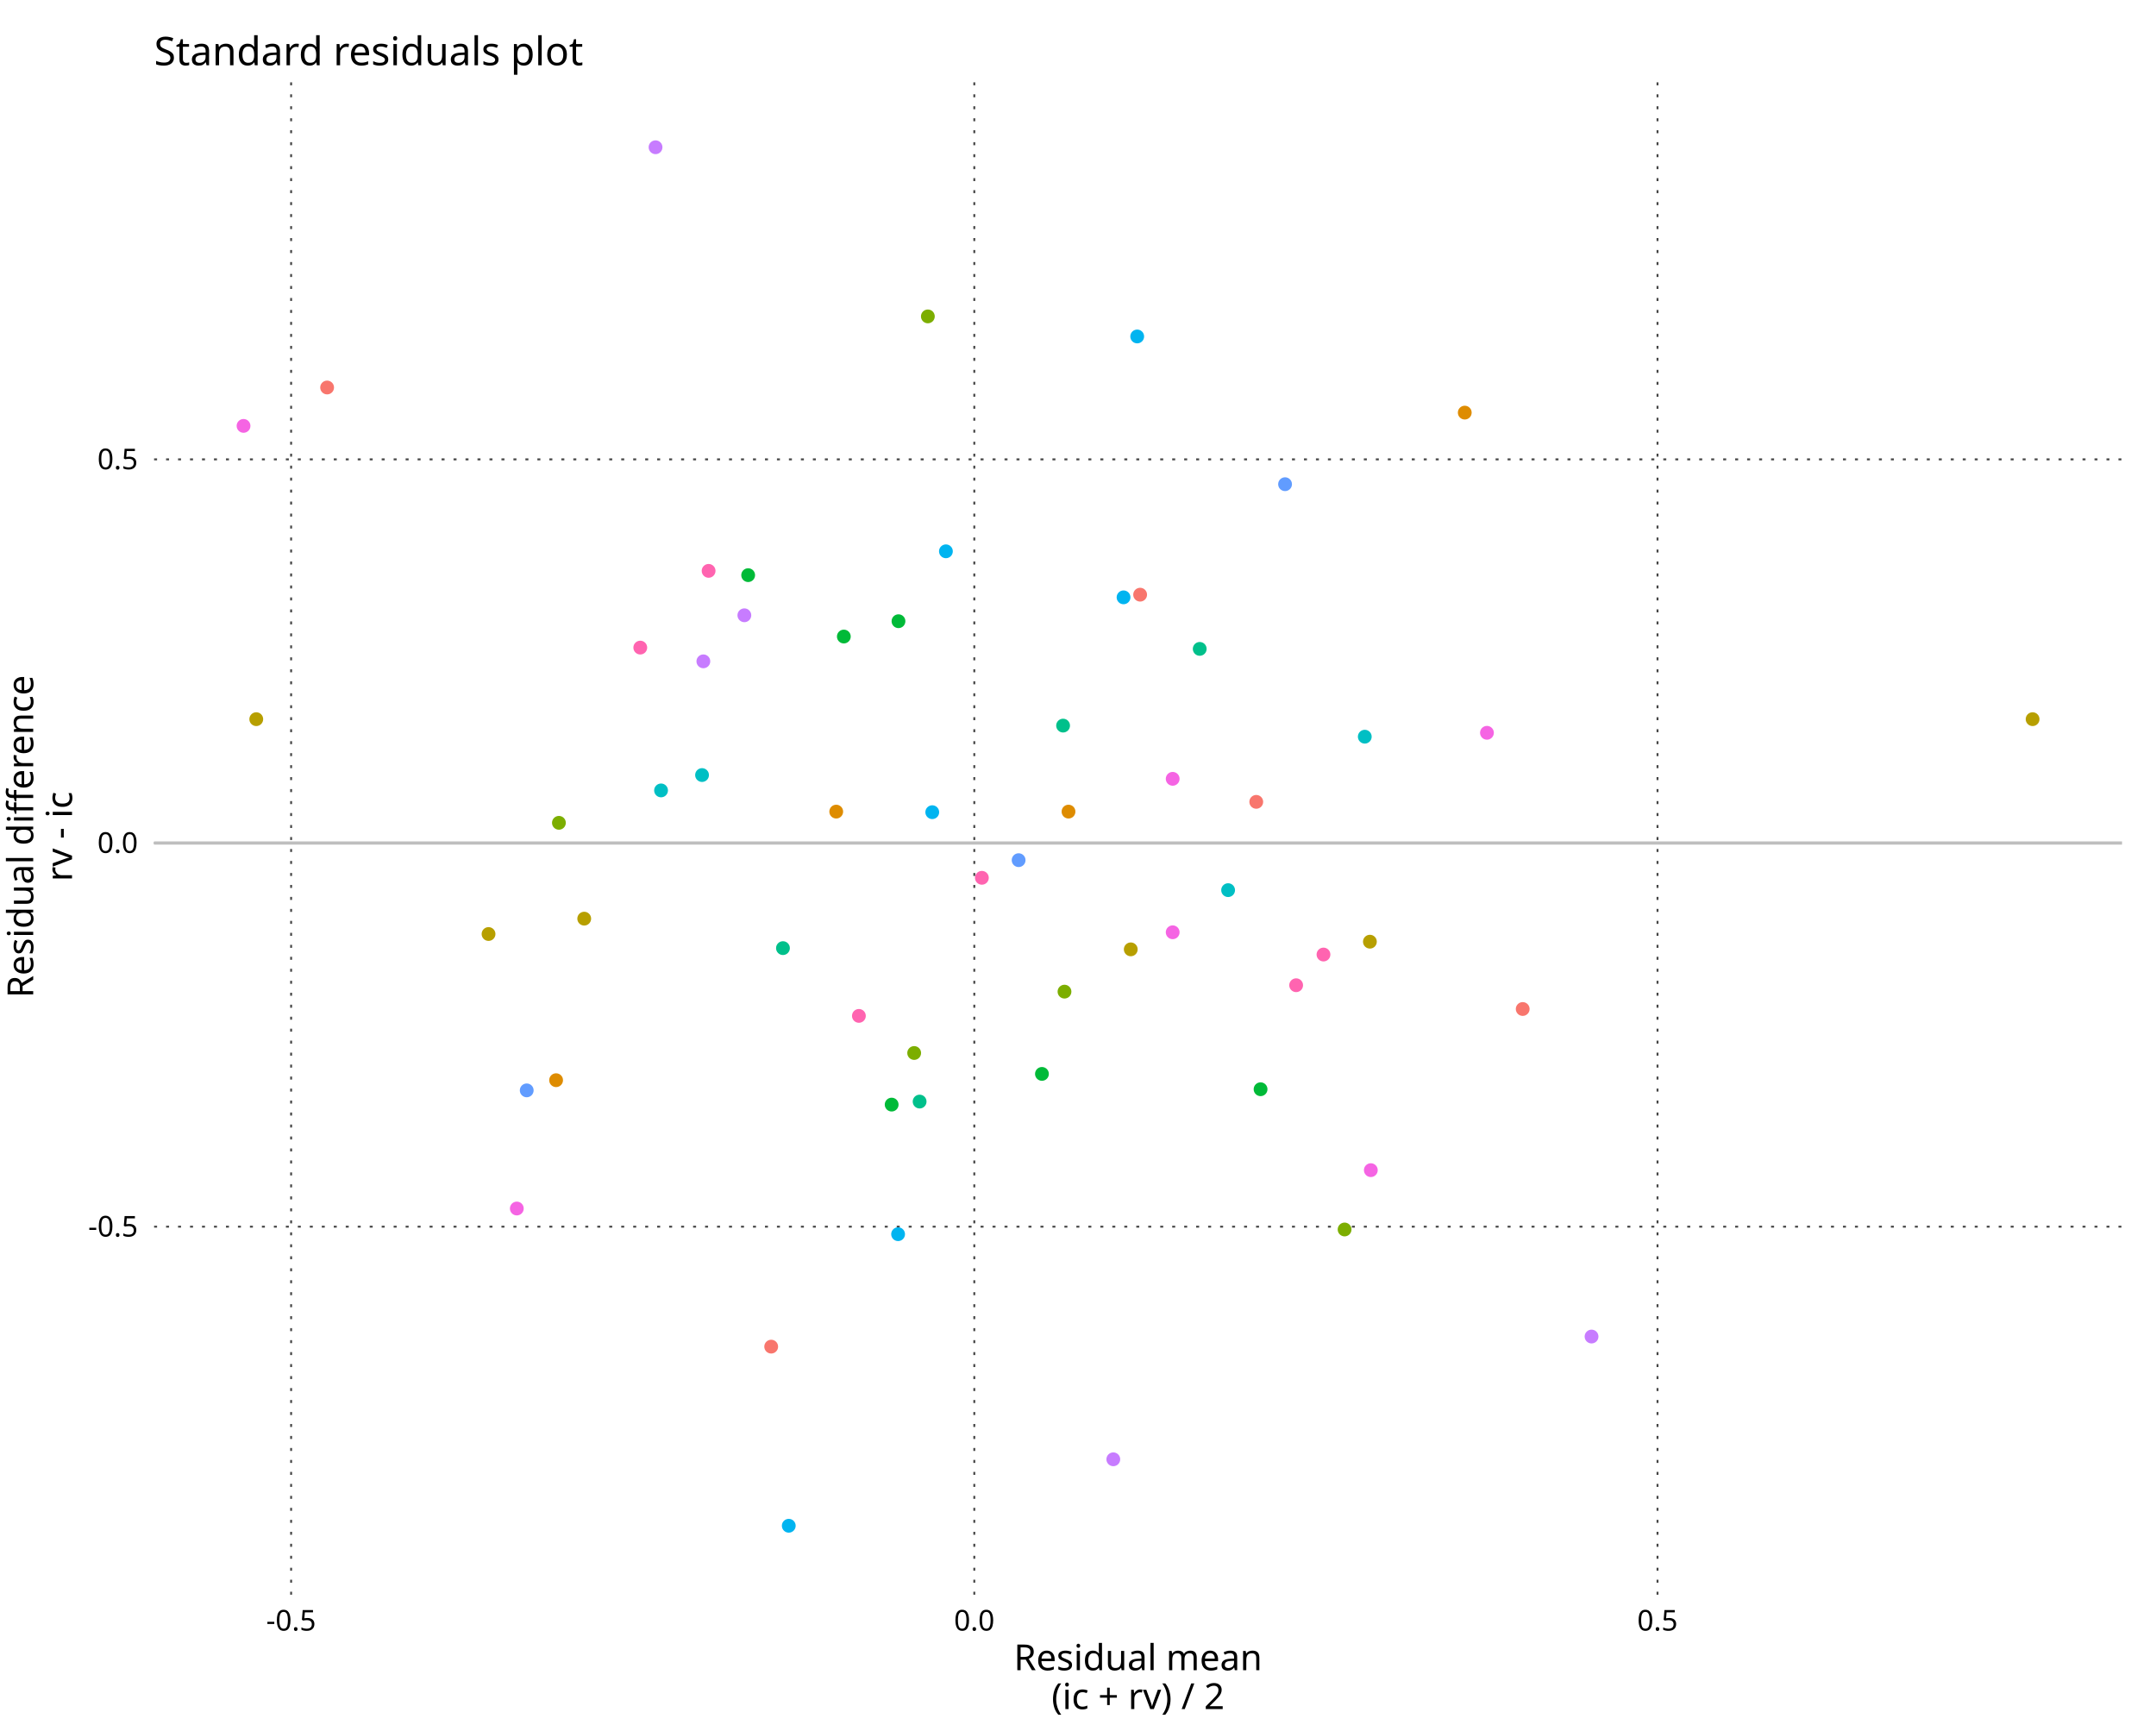
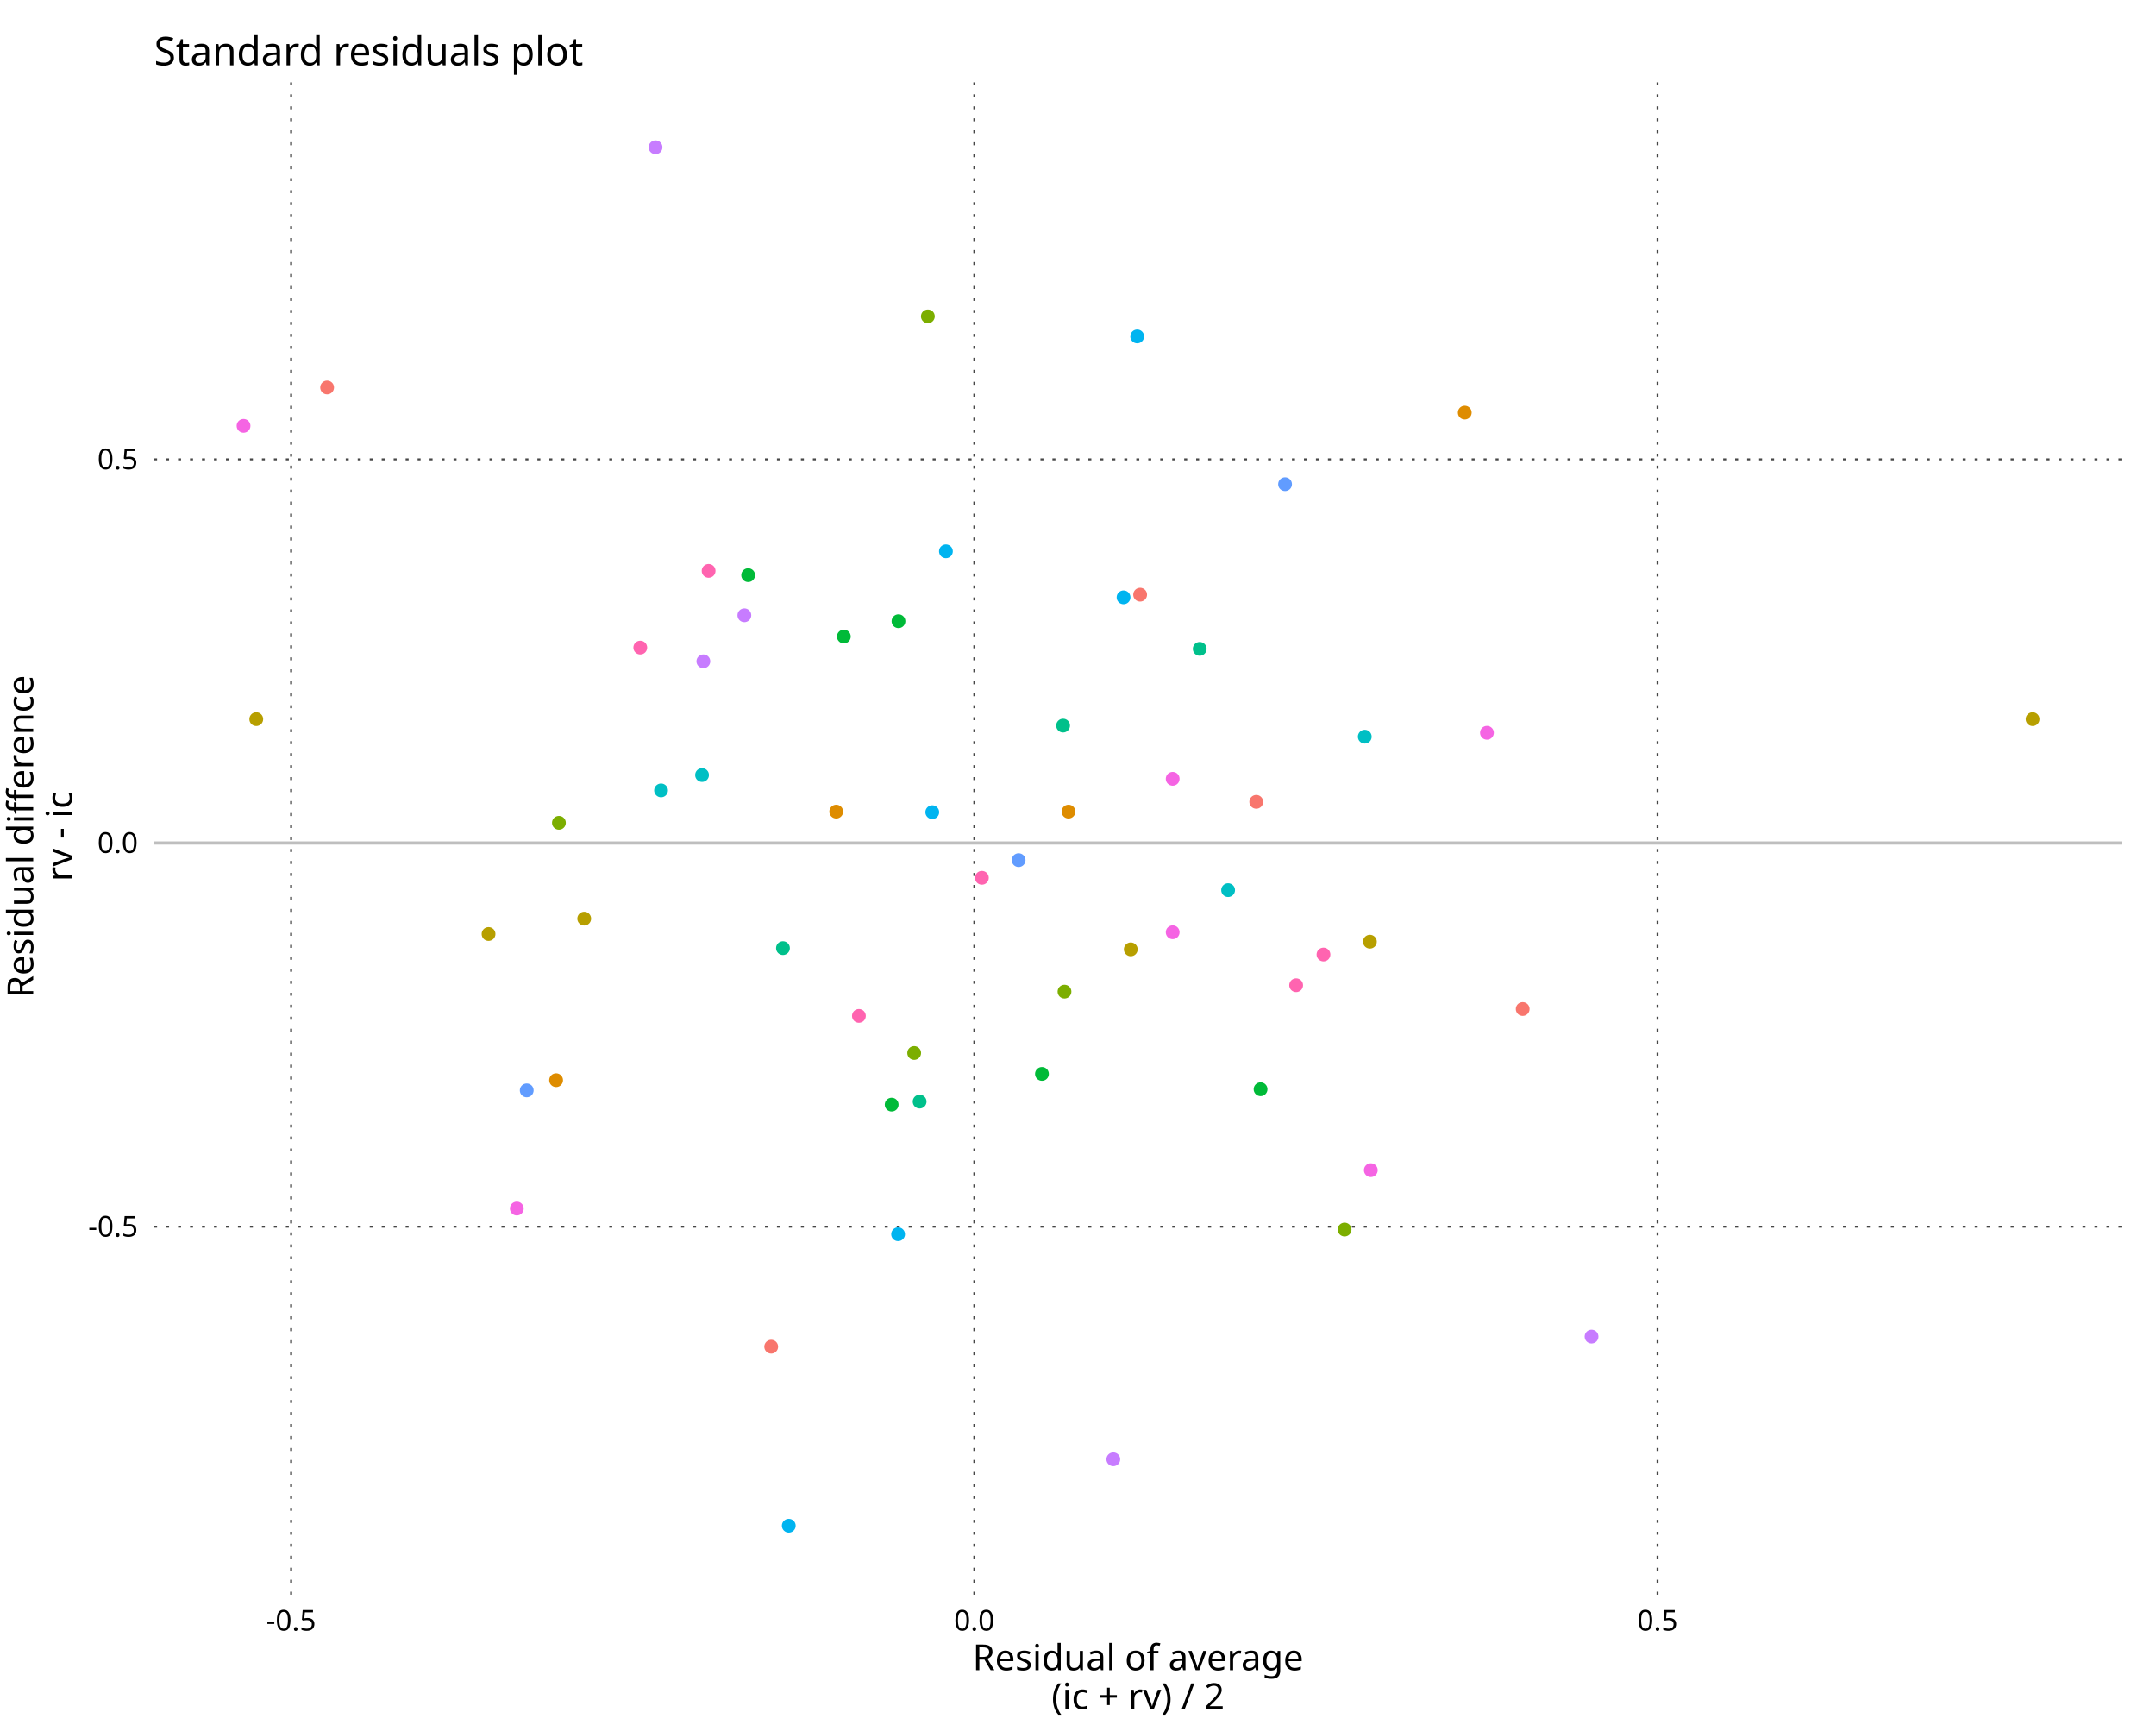
<svg xmlns="http://www.w3.org/2000/svg" class="svglite" data-engine-version="2.0" width="720.00pt" height="576.00pt" viewBox="0 0 720.00 576.00">
  <defs>
    <style type="text/css">
    .svglite line, .svglite polyline, .svglite polygon, .svglite path, .svglite rect, .svglite circle {
      fill: none;
      stroke: #000000;
      stroke-linecap: round;
      stroke-linejoin: round;
      stroke-miterlimit: 10.00;
    }
  </style>
  </defs>
  <rect width="100%" height="100%" style="stroke: none; fill: #FFFFFF;" />
  <defs>
    <clipPath id="cpMC4wMHw3MjAuMDB8MC4wMHw1NzYuMDA=">
      <rect x="0.00" y="0.00" width="720.00" height="576.00" />
    </clipPath>
  </defs>
  <g clip-path="url(#cpMC4wMHw3MjAuMDB8MC4wMHw1NzYuMDA=)">
    <polyline points="51.46,409.60 708.66,409.60 " style="stroke-width: 0.64; stroke: #454545; stroke-dasharray: 1.00,3.00; stroke-linecap: butt;" />
    <polyline points="51.46,281.49 708.66,281.49 " style="stroke-width: 0.64; stroke: #454545; stroke-dasharray: 1.00,3.00; stroke-linecap: butt;" />
    <polyline points="51.46,153.39 708.66,153.39 " style="stroke-width: 0.64; stroke: #454545; stroke-dasharray: 1.00,3.00; stroke-linecap: butt;" />
    <polyline points="97.22,532.49 97.22,26.15 " style="stroke-width: 0.64; stroke: #454545; stroke-dasharray: 1.00,3.00; stroke-linecap: butt;" />
    <polyline points="325.37,532.49 325.37,26.15 " style="stroke-width: 0.64; stroke: #454545; stroke-dasharray: 1.00,3.00; stroke-linecap: butt;" />
    <polyline points="553.53,532.49 553.53,26.15 " style="stroke-width: 0.64; stroke: #454545; stroke-dasharray: 1.00,3.00; stroke-linecap: butt;" />
    <line x1="51.46" y1="281.49" x2="708.66" y2="281.49" style="stroke-width: 1.07; stroke: #BEBEBE; stroke-linecap: butt;" />
    <circle cx="419.53" cy="267.75" r="1.95" style="stroke-width: 0.71; stroke: #F8766D; fill: #F8766D;" />
    <circle cx="109.24" cy="129.39" r="1.95" style="stroke-width: 0.71; stroke: #F8766D; fill: #F8766D;" />
    <circle cx="508.51" cy="336.92" r="1.95" style="stroke-width: 0.71; stroke: #F8766D; fill: #F8766D;" />
    <circle cx="257.54" cy="449.66" r="1.95" style="stroke-width: 0.71; stroke: #F8766D; fill: #F8766D;" />
    <circle cx="380.75" cy="198.57" r="1.95" style="stroke-width: 0.71; stroke: #F8766D; fill: #F8766D;" />
    <circle cx="185.71" cy="360.69" r="1.95" style="stroke-width: 0.71; stroke: #DE8C00; fill: #DE8C00;" />
    <circle cx="489.16" cy="137.78" r="1.95" style="stroke-width: 0.71; stroke: #DE8C00; fill: #DE8C00;" />
    <circle cx="356.83" cy="271.01" r="1.95" style="stroke-width: 0.71; stroke: #DE8C00; fill: #DE8C00;" />
    <circle cx="279.26" cy="271.01" r="1.95" style="stroke-width: 0.71; stroke: #DE8C00; fill: #DE8C00;" />
    <circle cx="85.58" cy="240.14" r="1.95" style="stroke-width: 0.71; stroke: #B79F00; fill: #B79F00;" />
    <circle cx="377.62" cy="317.00" r="1.95" style="stroke-width: 0.71; stroke: #B79F00; fill: #B79F00;" />
    <circle cx="195.10" cy="306.75" r="1.95" style="stroke-width: 0.71; stroke: #B79F00; fill: #B79F00;" />
    <circle cx="163.15" cy="311.88" r="1.95" style="stroke-width: 0.71; stroke: #B79F00; fill: #B79F00;" />
    <circle cx="678.79" cy="240.14" r="1.95" style="stroke-width: 0.71; stroke: #B79F00; fill: #B79F00;" />
    <circle cx="457.48" cy="314.44" r="1.95" style="stroke-width: 0.71; stroke: #B79F00; fill: #B79F00;" />
    <circle cx="309.86" cy="105.65" r="1.95" style="stroke-width: 0.71; stroke: #7CAE00; fill: #7CAE00;" />
    <circle cx="186.65" cy="274.75" r="1.95" style="stroke-width: 0.71; stroke: #7CAE00; fill: #7CAE00;" />
    <circle cx="305.29" cy="351.61" r="1.95" style="stroke-width: 0.71; stroke: #7CAE00; fill: #7CAE00;" />
    <circle cx="355.49" cy="331.12" r="1.95" style="stroke-width: 0.71; stroke: #7CAE00; fill: #7CAE00;" />
    <circle cx="449.03" cy="410.54" r="1.95" style="stroke-width: 0.71; stroke: #7CAE00; fill: #7CAE00;" />
    <circle cx="420.97" cy="363.71" r="1.95" style="stroke-width: 0.71; stroke: #00BA38; fill: #00BA38;" />
    <circle cx="347.96" cy="358.59" r="1.95" style="stroke-width: 0.71; stroke: #00BA38; fill: #00BA38;" />
    <circle cx="297.77" cy="368.84" r="1.95" style="stroke-width: 0.71; stroke: #00BA38; fill: #00BA38;" />
    <circle cx="300.05" cy="207.43" r="1.95" style="stroke-width: 0.71; stroke: #00BA38; fill: #00BA38;" />
    <circle cx="249.85" cy="192.05" r="1.95" style="stroke-width: 0.71; stroke: #00BA38; fill: #00BA38;" />
    <circle cx="281.80" cy="212.55" r="1.95" style="stroke-width: 0.71; stroke: #00BA38; fill: #00BA38;" />
    <circle cx="307.11" cy="367.83" r="1.95" style="stroke-width: 0.71; stroke: #00C08B; fill: #00C08B;" />
    <circle cx="400.65" cy="216.67" r="1.95" style="stroke-width: 0.71; stroke: #00C08B; fill: #00C08B;" />
    <circle cx="261.47" cy="316.59" r="1.95" style="stroke-width: 0.71; stroke: #00C08B; fill: #00C08B;" />
    <circle cx="355.02" cy="242.29" r="1.95" style="stroke-width: 0.71; stroke: #00C08B; fill: #00C08B;" />
    <circle cx="455.77" cy="245.99" r="1.95" style="stroke-width: 0.71; stroke: #00BFC4; fill: #00BFC4;" />
    <circle cx="234.45" cy="258.80" r="1.95" style="stroke-width: 0.71; stroke: #00BFC4; fill: #00BFC4;" />
    <circle cx="220.76" cy="263.93" r="1.95" style="stroke-width: 0.71; stroke: #00BFC4; fill: #00BFC4;" />
    <circle cx="410.13" cy="297.23" r="1.95" style="stroke-width: 0.71; stroke: #00BFC4; fill: #00BFC4;" />
    <circle cx="263.41" cy="509.47" r="1.95" style="stroke-width: 0.71; stroke: #00B4F0; fill: #00B4F0;" />
    <circle cx="299.92" cy="412.11" r="1.95" style="stroke-width: 0.71; stroke: #00B4F0; fill: #00B4F0;" />
    <circle cx="311.33" cy="271.20" r="1.95" style="stroke-width: 0.71; stroke: #00B4F0; fill: #00B4F0;" />
    <circle cx="315.89" cy="184.09" r="1.95" style="stroke-width: 0.71; stroke: #00B4F0; fill: #00B4F0;" />
    <circle cx="375.21" cy="199.46" r="1.95" style="stroke-width: 0.71; stroke: #00B4F0; fill: #00B4F0;" />
    <circle cx="379.77" cy="112.35" r="1.95" style="stroke-width: 0.71; stroke: #00B4F0; fill: #00B4F0;" />
    <circle cx="340.17" cy="287.22" r="1.95" style="stroke-width: 0.71; stroke: #619CFF; fill: #619CFF;" />
    <circle cx="429.15" cy="161.68" r="1.95" style="stroke-width: 0.71; stroke: #619CFF; fill: #619CFF;" />
    <circle cx="175.90" cy="364.09" r="1.95" style="stroke-width: 0.71; stroke: #619CFF; fill: #619CFF;" />
    <circle cx="371.79" cy="487.28" r="1.95" style="stroke-width: 0.71; stroke: #C77CFF; fill: #C77CFF;" />
    <circle cx="531.50" cy="446.29" r="1.95" style="stroke-width: 0.71; stroke: #C77CFF; fill: #C77CFF;" />
    <circle cx="218.92" cy="49.17" r="1.95" style="stroke-width: 0.71; stroke: #C77CFF; fill: #C77CFF;" />
    <circle cx="234.89" cy="220.83" r="1.95" style="stroke-width: 0.71; stroke: #C77CFF; fill: #C77CFF;" />
    <circle cx="248.58" cy="205.45" r="1.95" style="stroke-width: 0.71; stroke: #C77CFF; fill: #C77CFF;" />
    <circle cx="496.57" cy="244.69" r="1.95" style="stroke-width: 0.71; stroke: #F564E3; fill: #F564E3;" />
    <circle cx="81.33" cy="142.21" r="1.95" style="stroke-width: 0.71; stroke: #F564E3; fill: #F564E3;" />
    <circle cx="391.62" cy="260.06" r="1.95" style="stroke-width: 0.71; stroke: #F564E3; fill: #F564E3;" />
    <circle cx="391.62" cy="311.30" r="1.95" style="stroke-width: 0.71; stroke: #F564E3; fill: #F564E3;" />
    <circle cx="457.79" cy="390.73" r="1.95" style="stroke-width: 0.71; stroke: #F564E3; fill: #F564E3;" />
    <circle cx="172.59" cy="403.54" r="1.95" style="stroke-width: 0.71; stroke: #F564E3; fill: #F564E3;" />
    <circle cx="432.85" cy="328.98" r="1.95" style="stroke-width: 0.71; stroke: #FF64B0; fill: #FF64B0;" />
    <circle cx="286.83" cy="339.22" r="1.95" style="stroke-width: 0.71; stroke: #FF64B0; fill: #FF64B0;" />
    <circle cx="236.64" cy="190.62" r="1.95" style="stroke-width: 0.71; stroke: #FF64B0; fill: #FF64B0;" />
    <circle cx="213.82" cy="216.24" r="1.95" style="stroke-width: 0.71; stroke: #FF64B0; fill: #FF64B0;" />
    <circle cx="327.90" cy="293.11" r="1.95" style="stroke-width: 0.71; stroke: #FF64B0; fill: #FF64B0;" />
    <circle cx="441.98" cy="318.73" r="1.95" style="stroke-width: 0.71; stroke: #FF64B0; fill: #FF64B0;" />
    <text x="46.08" y="412.90" text-anchor="end" style="font-size: 9.60px; font-family: sans;" textLength="16.54px" lengthAdjust="spacingAndGlyphs">-0.5</text>
    <text x="46.08" y="284.79" text-anchor="end" style="font-size: 9.60px; font-family: sans;" textLength="13.35px" lengthAdjust="spacingAndGlyphs">0.0</text>
    <text x="46.08" y="156.69" text-anchor="end" style="font-size: 9.60px; font-family: sans;" textLength="13.35px" lengthAdjust="spacingAndGlyphs">0.5</text>
    <text x="97.22" y="544.47" text-anchor="middle" style="font-size: 9.60px; font-family: sans;" textLength="16.54px" lengthAdjust="spacingAndGlyphs">-0.5</text>
    <text x="325.37" y="544.47" text-anchor="middle" style="font-size: 9.60px; font-family: sans;" textLength="13.35px" lengthAdjust="spacingAndGlyphs">0.0</text>
    <text x="553.53" y="544.47" text-anchor="middle" style="font-size: 9.60px; font-family: sans;" textLength="13.35px" lengthAdjust="spacingAndGlyphs">0.5</text>
-     <text x="380.06" y="557.71" text-anchor="middle" style="font-size: 12.00px; font-family: sans;" textLength="80.06px" lengthAdjust="spacingAndGlyphs">Residual mean</text>
+     <text x="380.06" y="557.71" text-anchor="middle" style="font-size: 12.00px; font-family: sans;" textLength="106.75px" lengthAdjust="spacingAndGlyphs">Residual of average</text>
    <text x="380.06" y="570.67" text-anchor="middle" style="font-size: 12.00px; font-family: sans;" textLength="57.02px" lengthAdjust="spacingAndGlyphs">(ic + rv) / 2</text>
    <text transform="translate(11.09,279.32) rotate(-90)" text-anchor="middle" style="font-size: 12.00px; font-family: sans;" textLength="102.74px" lengthAdjust="spacingAndGlyphs">Residual difference</text>
    <text transform="translate(24.05,279.32) rotate(-90)" text-anchor="middle" style="font-size: 12.00px; font-family: sans;" textLength="29.33px" lengthAdjust="spacingAndGlyphs">rv - ic</text>
    <text x="51.46" y="21.79" style="font-size: 13.20px; font-family: sans;" textLength="135.03px" lengthAdjust="spacingAndGlyphs">Standard residuals plot</text>
  </g>
</svg>
